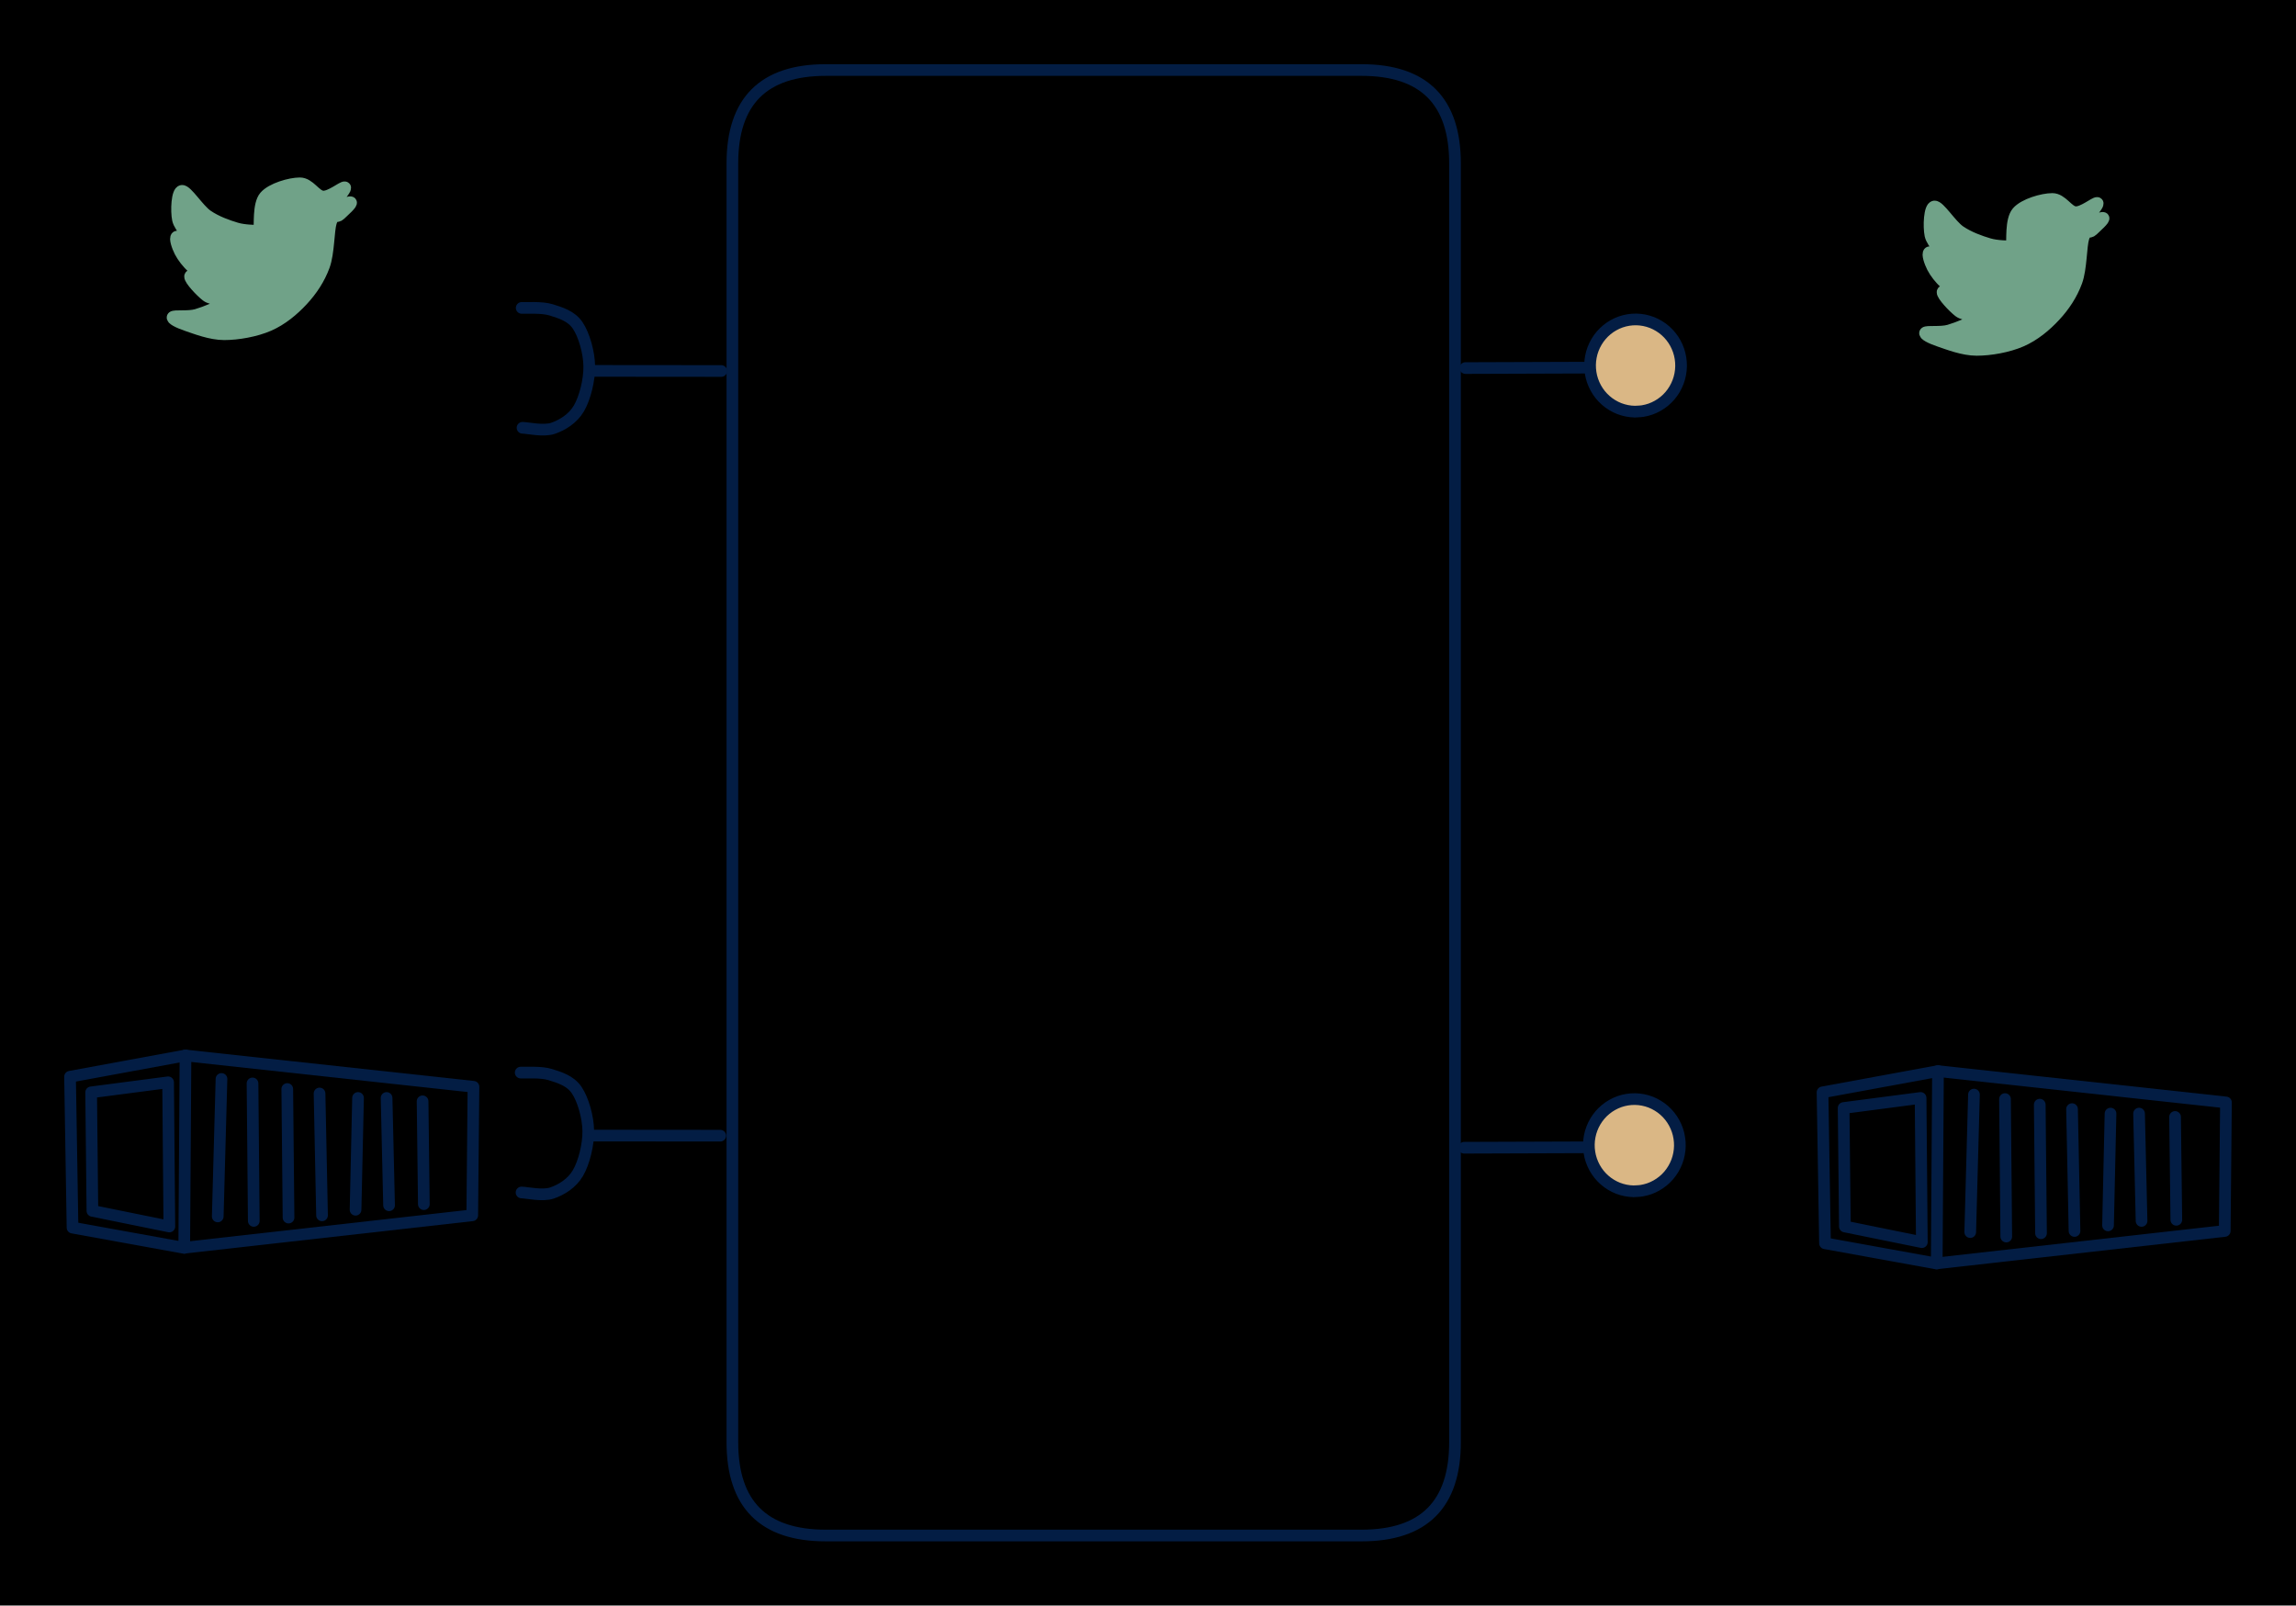
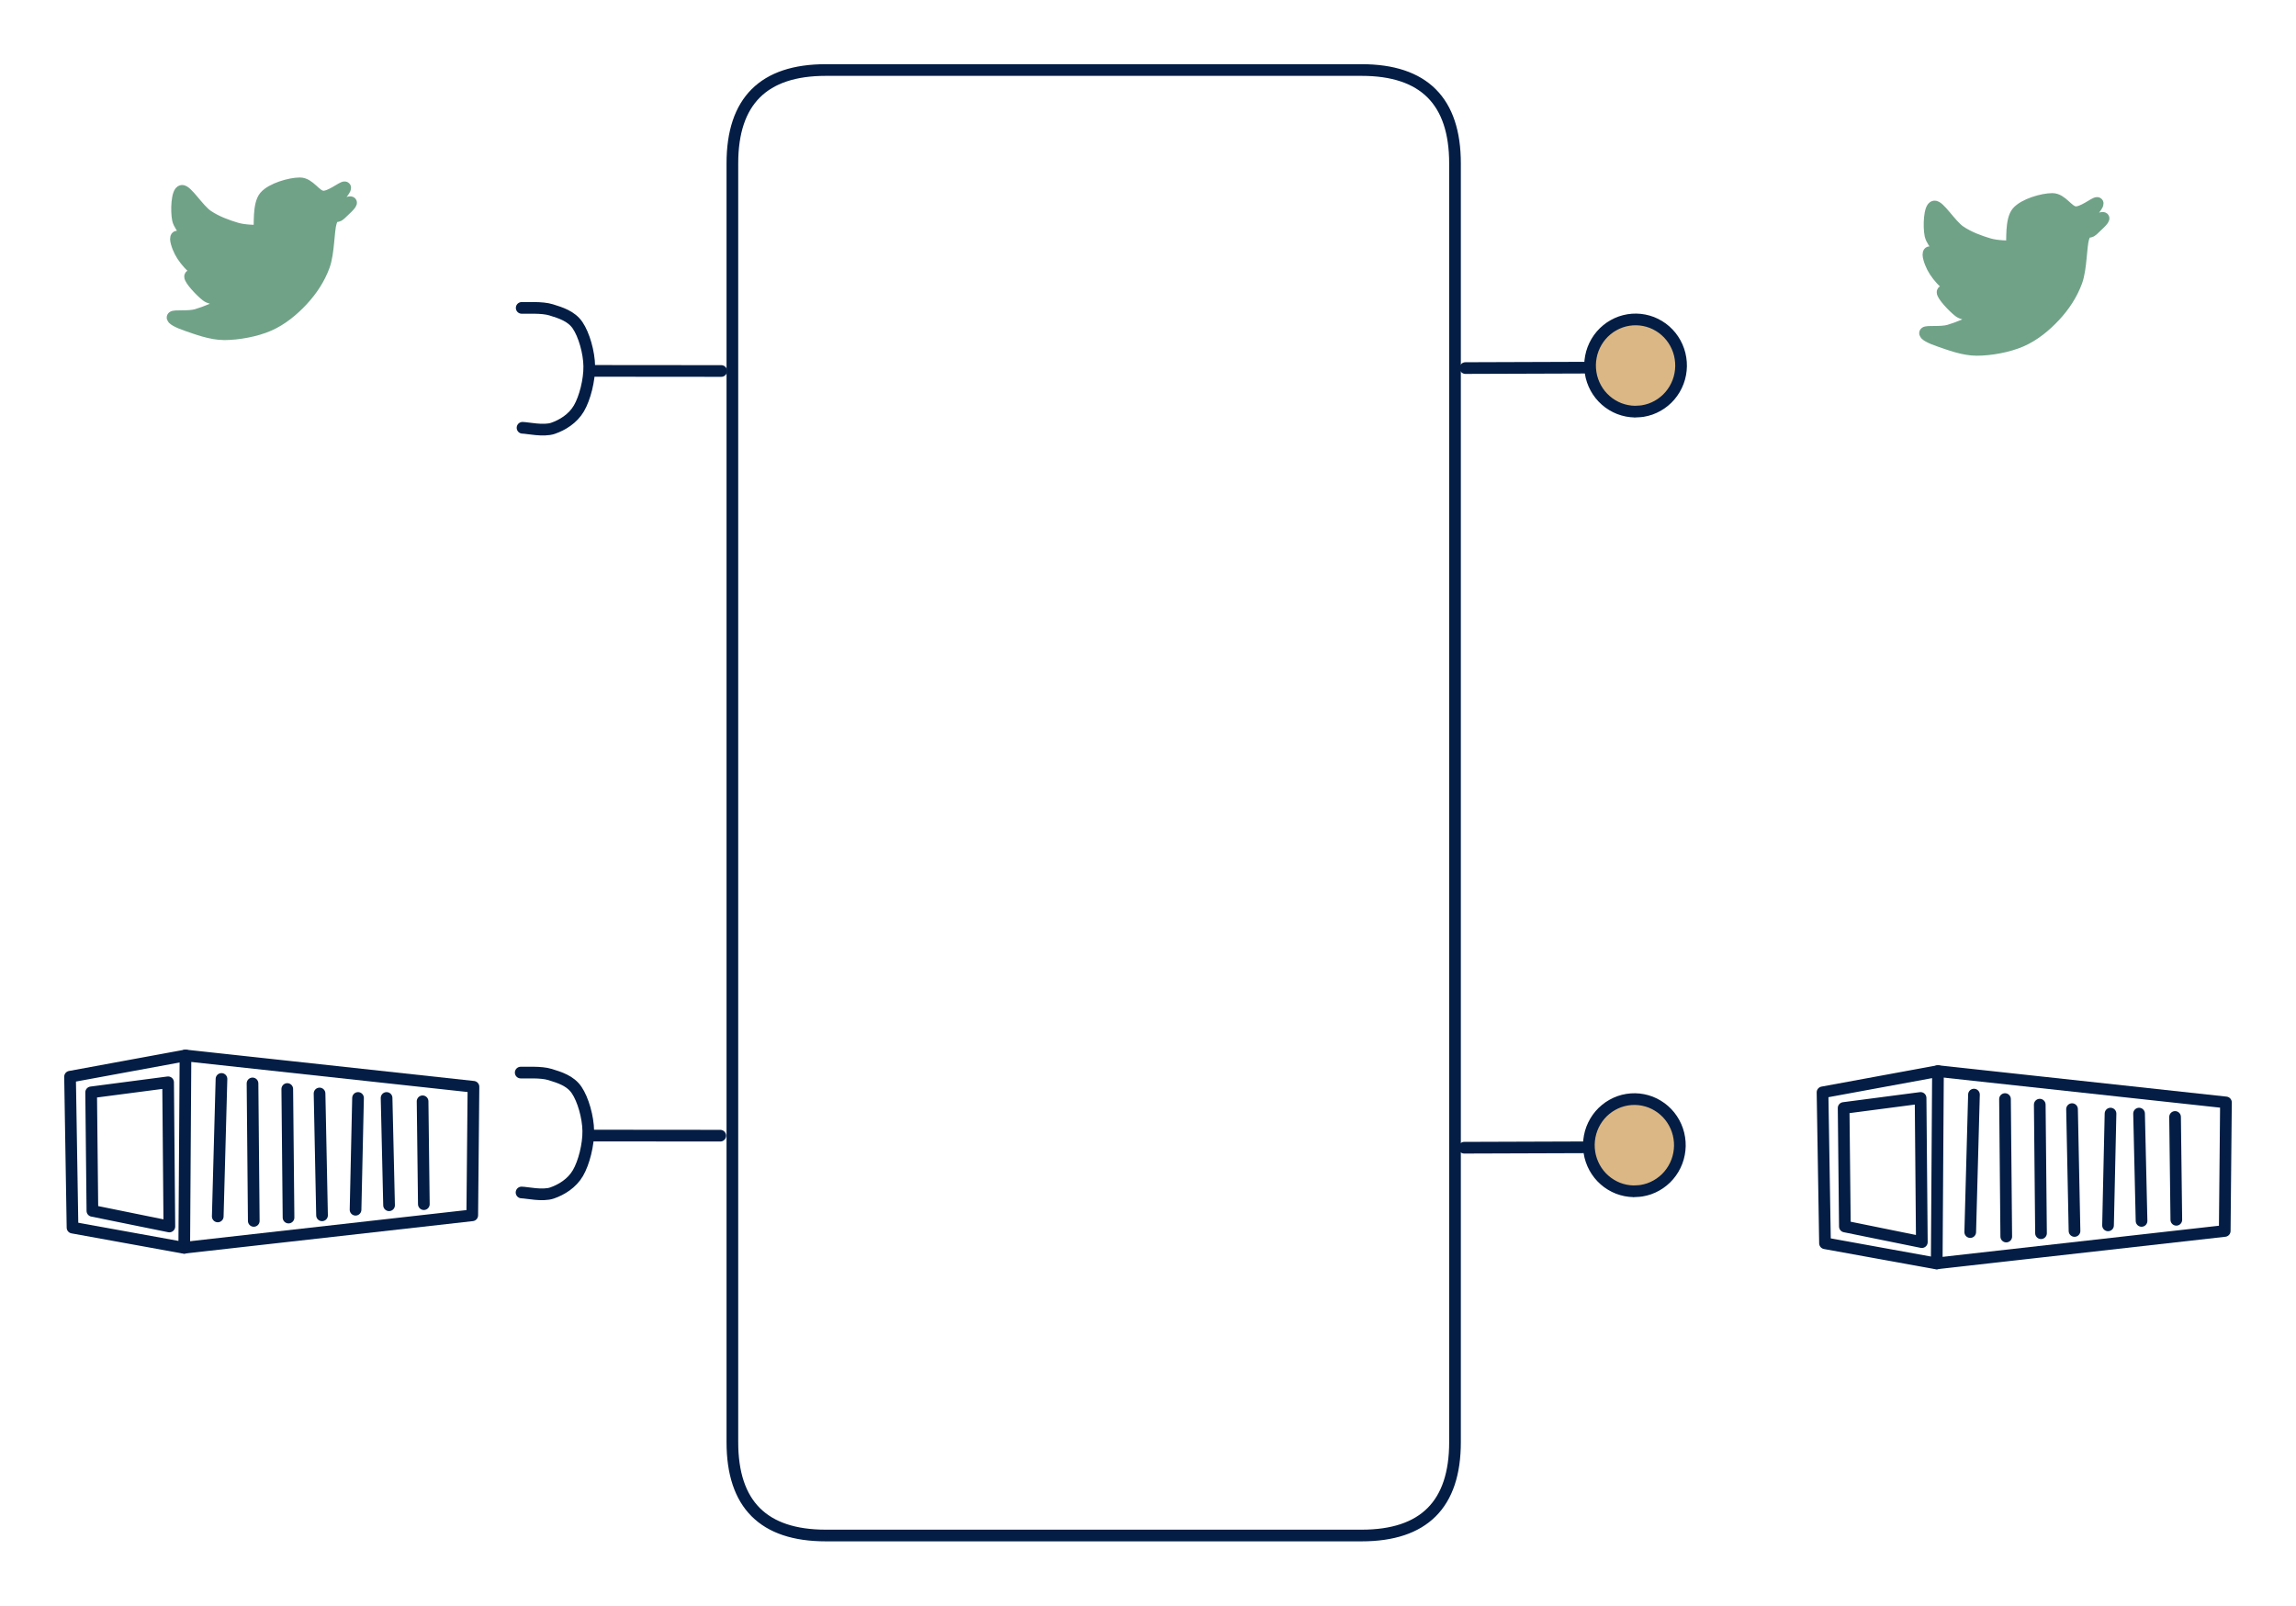
<svg xmlns="http://www.w3.org/2000/svg" version="1.1" viewBox="1993.25 1241.83 786.733 550.24" width="786.733" height="550.24">
-   <rect x="1993.25" y="1241.83" width="786.733" height="550.24" fill="#000000" />
  <g stroke-linecap="round">
    <g transform="translate(2082.07 1320.987) rotate(0 0.8961443 9.527954)" fill-rule="evenodd">
      <path d="M0 0 C0.32 -1.97, -0.4 -9.07, 1.93 -11.8 C4.25 -14.52, 10.62 -16.33, 13.92 -16.33 C17.23 -16.33, 19.21 -12.02, 21.77 -11.8 C24.34 -11.57, 28.51 -15.15, 29.33 -14.97 C30.14 -14.8, 27.6 -11.95, 26.66 -10.74 C25.72 -9.53, 22.91 -7.86, 23.7 -7.71 C24.49 -7.56, 30.74 -10.18, 31.4 -9.83 C32.07 -9.48, 28.84 -6.73, 27.7 -5.6 C26.56 -4.46, 25.5 -5.95, 24.59 -3.02 C23.68 -0.1, 23.85 7.49, 22.22 11.95 C20.59 16.41, 17.97 20.34, 14.81 23.74 C11.65 27.15, 7.73 30.42, 3.26 32.36 C-1.21 34.31, -7.33 35.39, -12 35.39 C-16.66 35.39, -21.8 33.35, -24.74 32.36 C-27.67 31.38, -30.17 30.1, -29.63 29.49 C-29.08 28.89, -24.39 29.57, -21.48 28.74 C-18.57 27.9, -12.71 25.58, -12.15 24.5 C-11.58 23.42, -16.15 23.72, -18.07 22.23 C-20 20.74, -23.75 16.76, -23.7 15.58 C-23.65 14.39, -17.9 15.65, -17.78 15.12 C-17.65 14.59, -21.4 13.74, -22.96 12.4 C-24.51 11.07, -26.22 8.85, -27.11 7.11 C-28 5.37, -29.01 2.5, -28.29 1.97 C-27.58 1.44, -22.89 4.92, -22.81 3.93 C-22.74 2.95, -27.23 -0.98, -27.85 -3.93 C-28.46 -6.88, -28.19 -13.54, -26.51 -13.76 C-24.84 -13.99, -20.89 -7.44, -17.78 -5.29 C-14.66 -3.15, -10.81 -1.79, -7.85 -0.91 C-4.89 -0.03, -1.31 -0.15, 0 0" stroke="none" stroke-width="0" fill="#70a288" fill-rule="evenodd" />
      <path d="M0 0 C0.32 -1.97, -0.4 -9.07, 1.93 -11.8 C4.25 -14.52, 10.62 -16.33, 13.92 -16.33 C17.23 -16.33, 19.21 -12.02, 21.77 -11.8 C24.34 -11.57, 28.51 -15.15, 29.33 -14.97 C30.14 -14.8, 27.6 -11.95, 26.66 -10.74 C25.72 -9.53, 22.91 -7.86, 23.7 -7.71 C24.49 -7.56, 30.74 -10.18, 31.4 -9.83 C32.07 -9.48, 28.84 -6.73, 27.7 -5.6 C26.56 -4.46, 25.5 -5.95, 24.59 -3.02 C23.68 -0.1, 23.85 7.49, 22.22 11.95 C20.59 16.41, 17.97 20.34, 14.81 23.74 C11.65 27.15, 7.73 30.42, 3.26 32.36 C-1.21 34.31, -7.33 35.39, -12 35.39 C-16.66 35.39, -21.8 33.35, -24.74 32.36 C-27.67 31.38, -30.17 30.1, -29.63 29.49 C-29.08 28.89, -24.39 29.57, -21.48 28.74 C-18.57 27.9, -12.71 25.58, -12.15 24.5 C-11.58 23.42, -16.15 23.72, -18.07 22.23 C-20 20.74, -23.75 16.76, -23.7 15.58 C-23.65 14.39, -17.9 15.65, -17.78 15.12 C-17.65 14.59, -21.4 13.74, -22.96 12.4 C-24.51 11.07, -26.22 8.85, -27.11 7.11 C-28 5.37, -29.01 2.5, -28.29 1.97 C-27.58 1.44, -22.89 4.92, -22.81 3.93 C-22.74 2.95, -27.23 -0.98, -27.85 -3.93 C-28.46 -6.88, -28.19 -13.54, -26.51 -13.76 C-24.84 -13.99, -20.89 -7.44, -17.78 -5.29 C-14.66 -3.15, -10.81 -1.79, -7.85 -0.91 C-4.89 -0.03, -1.31 -0.15, 0 0 M0 0 C0.32 -1.97, -0.4 -9.07, 1.93 -11.8 C4.25 -14.52, 10.62 -16.33, 13.92 -16.33 C17.23 -16.33, 19.21 -12.02, 21.77 -11.8 C24.34 -11.57, 28.51 -15.15, 29.33 -14.97 C30.14 -14.8, 27.6 -11.95, 26.66 -10.74 C25.72 -9.53, 22.91 -7.86, 23.7 -7.71 C24.49 -7.56, 30.74 -10.18, 31.4 -9.83 C32.07 -9.48, 28.84 -6.73, 27.7 -5.6 C26.56 -4.46, 25.5 -5.95, 24.59 -3.02 C23.68 -0.1, 23.85 7.49, 22.22 11.95 C20.59 16.41, 17.97 20.34, 14.81 23.74 C11.65 27.15, 7.73 30.42, 3.26 32.36 C-1.21 34.31, -7.33 35.39, -12 35.39 C-16.66 35.39, -21.8 33.35, -24.74 32.36 C-27.67 31.38, -30.17 30.1, -29.63 29.49 C-29.08 28.89, -24.39 29.57, -21.48 28.74 C-18.57 27.9, -12.71 25.58, -12.15 24.5 C-11.58 23.42, -16.15 23.72, -18.07 22.23 C-20 20.74, -23.75 16.76, -23.7 15.58 C-23.65 14.39, -17.9 15.65, -17.78 15.12 C-17.65 14.59, -21.4 13.74, -22.96 12.4 C-24.51 11.07, -26.22 8.85, -27.11 7.11 C-28 5.37, -29.01 2.5, -28.29 1.97 C-27.58 1.44, -22.89 4.92, -22.81 3.93 C-22.74 2.95, -27.23 -0.98, -27.85 -3.93 C-28.46 -6.88, -28.19 -13.54, -26.51 -13.76 C-24.84 -13.99, -20.89 -7.44, -17.78 -5.29 C-14.66 -3.15, -10.81 -1.79, -7.85 -0.91 C-4.89 -0.03, -1.31 -0.15, 0 0" stroke="#70a288" stroke-width="4" fill="none" />
    </g>
  </g>
  <g stroke-linecap="round">
    <g transform="translate(2024.481 1616.198) rotate(0 13.39865 21.26245)">
      <path d="M0 0 C0.09 8.56, 0.18 17.12, 0.43 40.61 M0 0 C0.14 13.43, 0.28 26.87, 0.43 40.61 M0.43 40.61 C9.16 42.39, 17.89 44.16, 26.8 45.97 M0.43 40.61 C9.93 42.54, 19.44 44.48, 26.8 45.97 M26.8 45.97 C26.69 33.74, 26.59 21.52, 26.37 -3.45 M26.8 45.97 C26.65 29.25, 26.51 12.52, 26.37 -3.45 M26.37 -3.45 C18.85 -2.46, 11.33 -1.48, 0 0 M26.37 -3.45 C18.17 -2.38, 9.97 -1.3, 0 0" stroke="#031d44" stroke-width="4" fill="none" />
    </g>
  </g>
  <g stroke-linecap="round">
    <g transform="translate(2017.25 1610.834) rotate(0 19.77896 25.68963)">
      <path d="M0 0 C0.31 19.06, 0.63 38.11, 0.85 51.72 M0 0 C0.28 16.99, 0.56 33.98, 0.85 51.72 M0.85 51.72 C12.39 53.81, 23.92 55.9, 39.13 58.66 M0.85 51.72 C11.16 53.59, 21.46 55.46, 39.13 58.66 M39.13 58.66 C39.23 43.02, 39.33 27.38, 39.56 -7.28 M39.13 58.66 C39.22 44.89, 39.31 31.12, 39.56 -7.28 M39.56 -7.28 C27.78 -5.11, 16 -2.94, 0 0 M39.56 -7.28 C24.26 -4.46, 8.95 -1.65, 0 0" stroke="#031d44" stroke-width="4" fill="none" />
    </g>
  </g>
  <g stroke-linecap="round">
    <g transform="translate(2056.808 1603.555) rotate(0 49.12839 32.94722)">
      <path d="M0 0 C21.04 2.29, 42.08 4.57, 98.68 10.73 M0 0 C23.63 2.57, 47.27 5.14, 98.68 10.73 M98.68 10.73 C98.55 23.94, 98.43 37.15, 98.26 54.78 M98.68 10.73 C98.55 24.33, 98.42 37.94, 98.26 54.78 M98.26 54.78 C58.94 59.21, 19.62 63.64, -0.43 65.89 M98.26 54.78 C71.18 57.83, 44.1 60.88, -0.43 65.89" stroke="#031d44" stroke-width="4" fill="none" />
    </g>
  </g>
  <g stroke-linecap="round">
    <g transform="translate(2069.143 1611.601) rotate(0 -0.6380311 23.56109)">
      <path d="M0 0 C-0.31 11.35, -0.61 22.7, -1.28 47.12 M0 0 C-0.35 12.74, -0.69 25.48, -1.28 47.12" stroke="#031d44" stroke-width="4" fill="none" />
    </g>
  </g>
  <g stroke-linecap="round">
    <g transform="translate(2079.777 1613.133) rotate(0 0.212677 23.56109)">
      <path d="M0 0 C0.09 10.03, 0.18 20.07, 0.43 47.12 M0 0 C0.16 18.17, 0.33 36.33, 0.43 47.12" stroke="#031d44" stroke-width="4" fill="none" />
    </g>
  </g>
  <g stroke-linecap="round">
    <g transform="translate(2091.687 1615.049) rotate(0 0.212677 22.02866)">
      <path d="M0 0 C0.11 11.17, 0.22 22.34, 0.43 44.06 M0 0 C0.11 11.45, 0.22 22.91, 0.43 44.06" stroke="#031d44" stroke-width="4" fill="none" />
    </g>
  </g>
  <g stroke-linecap="round">
    <g transform="translate(2102.746 1616.581) rotate(0 0.4253541 20.87934)">
      <path d="M0 0 C0.21 10.29, 0.42 20.58, 0.85 41.76 M0 0 C0.28 13.9, 0.57 27.8, 0.85 41.76" stroke="#031d44" stroke-width="4" fill="none" />
    </g>
  </g>
  <g stroke-linecap="round">
    <g transform="translate(2115.932 1618.113) rotate(0 -0.4253541 19.15536)">
      <path d="M0 0 C-0.28 12.69, -0.56 25.38, -0.85 38.31 M0 0 C-0.31 13.81, -0.61 27.62, -0.85 38.31" stroke="#031d44" stroke-width="4" fill="none" />
    </g>
  </g>
  <g stroke-linecap="round">
    <g transform="translate(2125.715 1618.113) rotate(0 0.4253541 18.38914)">
      <path d="M0 0 C0.26 11.08, 0.51 22.16, 0.85 36.78 M0 0 C0.23 9.9, 0.46 19.8, 0.85 36.78" stroke="#031d44" stroke-width="4" fill="none" />
    </g>
  </g>
  <g stroke-linecap="round">
    <g transform="translate(2138.051 1619.263) rotate(0 0.212677 17.62293)">
      <path d="M0 0 C0.13 10.57, 0.26 21.14, 0.43 35.25 M0 0 C0.13 10.88, 0.26 21.77, 0.43 35.25" stroke="#031d44" stroke-width="4" fill="none" />
    </g>
  </g>
  <g stroke-linecap="round" transform="translate(2244.202 1265.83) rotate(0 123.8051 251.1225)">
    <path d="M32 0 C103.12 0, 174.24 0, 215.61 0 M32 0 C71.46 0, 110.93 0, 215.61 0 M215.61 0 C236.94 0, 247.61 10.67, 247.61 32 M215.61 0 C236.94 0, 247.61 10.67, 247.61 32 M247.61 32 C247.61 162.48, 247.61 292.96, 247.61 470.24 M247.61 32 C247.61 201.52, 247.61 371.04, 247.61 470.24 M247.61 470.24 C247.61 491.58, 236.94 502.24, 215.61 502.24 M247.61 470.24 C247.61 491.58, 236.94 502.24, 215.61 502.24 M215.61 502.24 C146.46 502.24, 77.3 502.24, 32 502.24 M215.61 502.24 C174.11 502.24, 132.61 502.24, 32 502.24 M32 502.24 C10.67 502.24, 0 491.58, 0 470.24 M32 502.24 C10.67 502.24, 0 491.58, 0 470.24 M0 470.24 C0 364.38, 0 258.51, 0 32 M0 470.24 C0 348.56, 0 226.87, 0 32 M0 32 C0 10.67, 10.67 0, 32 0 M0 32 C0 10.67, 10.67 0, 32 0" stroke="#031d44" stroke-width="4" fill="none" />
  </g>
  <g stroke-linecap="round">
    <g transform="translate(2163.461 1356.65) rotate(269.5993 20.20242 11.50673)">
      <path d="M0 0 C-0.04 1.74, -1.34 7.21, -0.25 10.44 C0.83 13.66, 2.98 17.27, 6.52 19.37 C10.05 21.46, 16.21 23.05, 20.95 23.01 C25.69 22.98, 31.74 21.29, 34.97 19.13 C38.2 16.98, 39.33 13.27, 40.35 10.08 C41.37 6.89, 40.97 1.68, 41.09 0 M0 0 C-0.04 1.74, -1.34 7.21, -0.25 10.44 C0.83 13.66, 2.98 17.27, 6.52 19.37 C10.05 21.46, 16.21 23.05, 20.95 23.01 C25.69 22.98, 31.74 21.29, 34.97 19.13 C38.2 16.98, 39.33 13.27, 40.35 10.08 C41.37 6.89, 40.97 1.68, 41.09 0" stroke="#031d44" stroke-width="4" fill="none" />
    </g>
  </g>
  <g stroke-linecap="round">
    <g transform="translate(2218.367 1346.758) rotate(269.5993 -0.1761756 22.19813)">
      <path d="M0 0 C-0.06 7.4, -0.29 37, -0.35 44.4 M0 0 C-0.06 7.4, -0.29 37, -0.35 44.4" stroke="#031d44" stroke-width="4" fill="none" />
    </g>
  </g>
  <g stroke-linecap="round">
    <g transform="translate(2163.122 1618.72) rotate(269.5993 20.20242 11.50673)">
      <path d="M0 0 C-0.04 1.74, -1.34 7.21, -0.25 10.44 C0.83 13.66, 2.98 17.27, 6.52 19.37 C10.05 21.46, 16.21 23.05, 20.95 23.01 C25.69 22.98, 31.74 21.29, 34.97 19.13 C38.2 16.98, 39.33 13.27, 40.35 10.08 C41.37 6.89, 40.97 1.68, 41.09 0 M0 0 C-0.04 1.74, -1.34 7.21, -0.25 10.44 C0.83 13.66, 2.98 17.27, 6.52 19.37 C10.05 21.46, 16.21 23.05, 20.95 23.01 C25.69 22.98, 31.74 21.29, 34.97 19.13 C38.2 16.98, 39.33 13.27, 40.35 10.08 C41.37 6.89, 40.97 1.68, 41.09 0" stroke="#031d44" stroke-width="4" fill="none" />
    </g>
  </g>
  <g stroke-linecap="round">
    <g transform="translate(2218.028 1608.828) rotate(269.5993 -0.1761756 22.19813)">
      <path d="M0 0 C-0.06 7.4, -0.29 37, -0.35 44.4 M0 0 C-0.06 7.4, -0.29 37, -0.35 44.4" stroke="#031d44" stroke-width="4" fill="none" />
    </g>
  </g>
  <g stroke-linecap="round">
    <g transform="translate(2515.293 1347.588) rotate(90.96151 0.4103828 20.31395)">
      <path d="M0 0 C0.14 6.77, 0.68 33.86, 0.82 40.63 M0 0 C0.14 6.77, 0.68 33.86, 0.82 40.63" stroke="#031d44" stroke-width="4" fill="none" />
    </g>
  </g>
  <g stroke-linecap="round" transform="translate(2537.883 1351.508) rotate(90.96151 15.79974 15.59455)">
    <path d="M31.6 15.59 C31.6 16.5, 31.52 17.41, 31.36 18.3 C31.2 19.19, 30.96 20.08, 30.65 20.93 C30.33 21.78, 29.94 22.61, 29.48 23.39 C29.03 24.17, 28.49 24.93, 27.9 25.62 C27.32 26.31, 26.66 26.96, 25.96 27.54 C25.26 28.12, 24.49 28.65, 23.7 29.1 C22.91 29.55, 22.06 29.94, 21.2 30.25 C20.34 30.56, 19.44 30.8, 18.54 30.95 C17.64 31.11, 16.71 31.19, 15.8 31.19 C14.89 31.19, 13.96 31.11, 13.06 30.95 C12.16 30.8, 11.26 30.56, 10.4 30.25 C9.54 29.94, 8.69 29.55, 7.9 29.1 C7.11 28.65, 6.34 28.12, 5.64 27.54 C4.94 26.96, 4.28 26.31, 3.7 25.62 C3.11 24.93, 2.57 24.17, 2.12 23.39 C1.66 22.61, 1.27 21.78, 0.95 20.93 C0.64 20.08, 0.4 19.19, 0.24 18.3 C0.08 17.41, 0 16.5, 0 15.59 C0 14.69, 0.08 13.78, 0.24 12.89 C0.4 12, 0.64 11.11, 0.95 10.26 C1.27 9.41, 1.66 8.58, 2.12 7.8 C2.57 7.02, 3.11 6.26, 3.7 5.57 C4.28 4.88, 4.94 4.23, 5.64 3.65 C6.34 3.07, 7.11 2.54, 7.9 2.09 C8.69 1.64, 9.54 1.25, 10.4 0.94 C11.26 0.63, 12.16 0.39, 13.06 0.24 C13.96 0.08, 14.89 0, 15.8 0 C16.71 0, 17.64 0.08, 18.54 0.24 C19.44 0.39, 20.34 0.63, 21.2 0.94 C22.06 1.25, 22.91 1.64, 23.7 2.09 C24.49 2.54, 25.26 3.07, 25.96 3.65 C26.66 4.23, 27.32 4.88, 27.9 5.57 C28.49 6.26, 29.03 7.02, 29.48 7.8 C29.94 8.58, 30.33 9.41, 30.65 10.26 C30.96 11.11, 31.2 12, 31.36 12.89 C31.52 13.78, 31.56 15.14, 31.6 15.59 C31.64 16.05, 31.64 15.14, 31.6 15.59" stroke="none" stroke-width="0" fill="#dab785" />
    <path d="M31.6 15.59 C31.6 16.5, 31.52 17.41, 31.36 18.3 C31.2 19.19, 30.96 20.08, 30.65 20.93 C30.33 21.78, 29.94 22.61, 29.48 23.39 C29.03 24.17, 28.49 24.93, 27.9 25.62 C27.32 26.31, 26.66 26.96, 25.96 27.54 C25.26 28.12, 24.49 28.65, 23.7 29.1 C22.91 29.55, 22.06 29.94, 21.2 30.25 C20.34 30.56, 19.44 30.8, 18.54 30.95 C17.64 31.11, 16.71 31.19, 15.8 31.19 C14.89 31.19, 13.96 31.11, 13.06 30.95 C12.16 30.8, 11.26 30.56, 10.4 30.25 C9.54 29.94, 8.69 29.55, 7.9 29.1 C7.11 28.65, 6.34 28.12, 5.64 27.54 C4.94 26.96, 4.28 26.31, 3.7 25.62 C3.11 24.93, 2.57 24.17, 2.12 23.39 C1.66 22.61, 1.27 21.78, 0.95 20.93 C0.64 20.08, 0.4 19.19, 0.24 18.3 C0.08 17.41, 0 16.5, 0 15.59 C0 14.69, 0.08 13.78, 0.24 12.89 C0.4 12, 0.64 11.11, 0.95 10.26 C1.27 9.41, 1.66 8.58, 2.12 7.8 C2.57 7.02, 3.11 6.26, 3.7 5.57 C4.28 4.88, 4.94 4.23, 5.64 3.65 C6.34 3.07, 7.11 2.54, 7.9 2.09 C8.69 1.64, 9.54 1.25, 10.4 0.94 C11.26 0.63, 12.16 0.39, 13.06 0.24 C13.96 0.08, 14.89 0, 15.8 0 C16.71 0, 17.64 0.08, 18.54 0.24 C19.44 0.39, 20.34 0.63, 21.2 0.94 C22.06 1.25, 22.91 1.64, 23.7 2.09 C24.49 2.54, 25.26 3.07, 25.96 3.65 C26.66 4.23, 27.32 4.88, 27.9 5.57 C28.49 6.26, 29.03 7.02, 29.48 7.8 C29.94 8.58, 30.33 9.41, 30.65 10.26 C30.96 11.11, 31.2 12, 31.36 12.89 C31.52 13.78, 31.56 15.14, 31.6 15.59 C31.64 16.05, 31.64 15.14, 31.6 15.59" stroke="#031d44" stroke-width="4" fill="none" />
  </g>
  <g stroke-linecap="round">
    <g transform="translate(2514.88 1614.787) rotate(90.96151 0.4103828 20.31395)">
      <path d="M0 0 C0.14 6.77, 0.68 33.86, 0.82 40.63 M0 0 C0.14 6.77, 0.68 33.86, 0.82 40.63" stroke="#031d44" stroke-width="4" fill="none" />
    </g>
  </g>
  <g stroke-linecap="round" transform="translate(2537.47 1618.707) rotate(90.96151 15.79974 15.59455)">
    <path d="M31.6 15.59 C31.6 16.5, 31.52 17.41, 31.36 18.3 C31.2 19.19, 30.96 20.08, 30.65 20.93 C30.33 21.78, 29.94 22.61, 29.48 23.39 C29.03 24.17, 28.49 24.93, 27.9 25.62 C27.32 26.31, 26.66 26.96, 25.96 27.54 C25.26 28.12, 24.49 28.65, 23.7 29.1 C22.91 29.55, 22.06 29.94, 21.2 30.25 C20.34 30.56, 19.44 30.8, 18.54 30.95 C17.64 31.11, 16.71 31.19, 15.8 31.19 C14.89 31.19, 13.96 31.11, 13.06 30.95 C12.16 30.8, 11.26 30.56, 10.4 30.25 C9.54 29.94, 8.69 29.55, 7.9 29.1 C7.11 28.65, 6.34 28.12, 5.64 27.54 C4.94 26.96, 4.28 26.31, 3.7 25.62 C3.11 24.93, 2.57 24.17, 2.12 23.39 C1.66 22.61, 1.27 21.78, 0.95 20.93 C0.64 20.08, 0.4 19.19, 0.24 18.3 C0.08 17.41, 0 16.5, 0 15.59 C0 14.69, 0.08 13.78, 0.24 12.89 C0.4 12, 0.64 11.11, 0.95 10.26 C1.27 9.41, 1.66 8.58, 2.12 7.8 C2.57 7.02, 3.11 6.26, 3.7 5.57 C4.28 4.88, 4.94 4.23, 5.64 3.65 C6.34 3.07, 7.11 2.54, 7.9 2.09 C8.69 1.64, 9.54 1.25, 10.4 0.94 C11.26 0.63, 12.16 0.39, 13.06 0.24 C13.96 0.08, 14.89 0, 15.8 0 C16.71 0, 17.64 0.08, 18.54 0.24 C19.44 0.39, 20.34 0.63, 21.2 0.94 C22.06 1.25, 22.91 1.64, 23.7 2.09 C24.49 2.54, 25.26 3.07, 25.96 3.65 C26.66 4.23, 27.32 4.88, 27.9 5.57 C28.49 6.26, 29.03 7.02, 29.48 7.8 C29.94 8.58, 30.33 9.41, 30.65 10.26 C30.96 11.11, 31.2 12, 31.36 12.89 C31.52 13.78, 31.56 15.14, 31.6 15.59 C31.64 16.05, 31.64 15.14, 31.6 15.59" stroke="none" stroke-width="0" fill="#dab785" />
    <path d="M31.6 15.59 C31.6 16.5, 31.52 17.41, 31.36 18.3 C31.2 19.19, 30.96 20.08, 30.65 20.93 C30.33 21.78, 29.94 22.61, 29.48 23.39 C29.03 24.17, 28.49 24.93, 27.9 25.62 C27.32 26.31, 26.66 26.96, 25.96 27.54 C25.26 28.12, 24.49 28.65, 23.7 29.1 C22.91 29.55, 22.06 29.94, 21.2 30.25 C20.34 30.56, 19.44 30.8, 18.54 30.95 C17.64 31.11, 16.71 31.19, 15.8 31.19 C14.89 31.19, 13.96 31.11, 13.06 30.95 C12.16 30.8, 11.26 30.56, 10.4 30.25 C9.54 29.94, 8.69 29.55, 7.9 29.1 C7.11 28.65, 6.34 28.12, 5.64 27.54 C4.94 26.96, 4.28 26.31, 3.7 25.62 C3.11 24.93, 2.57 24.17, 2.12 23.39 C1.66 22.61, 1.27 21.78, 0.95 20.93 C0.64 20.08, 0.4 19.19, 0.24 18.3 C0.08 17.41, 0 16.5, 0 15.59 C0 14.69, 0.08 13.78, 0.24 12.89 C0.4 12, 0.64 11.11, 0.95 10.26 C1.27 9.41, 1.66 8.58, 2.12 7.8 C2.57 7.02, 3.11 6.26, 3.7 5.57 C4.28 4.88, 4.94 4.23, 5.64 3.65 C6.34 3.07, 7.11 2.54, 7.9 2.09 C8.69 1.64, 9.54 1.25, 10.4 0.94 C11.26 0.63, 12.16 0.39, 13.06 0.24 C13.96 0.08, 14.89 0, 15.8 0 C16.71 0, 17.64 0.08, 18.54 0.24 C19.44 0.39, 20.34 0.63, 21.2 0.94 C22.06 1.25, 22.91 1.64, 23.7 2.09 C24.49 2.54, 25.26 3.07, 25.96 3.65 C26.66 4.23, 27.32 4.88, 27.9 5.57 C28.49 6.26, 29.03 7.02, 29.48 7.8 C29.94 8.58, 30.33 9.41, 30.65 10.26 C30.96 11.11, 31.2 12, 31.36 12.89 C31.52 13.78, 31.56 15.14, 31.6 15.59 C31.64 16.05, 31.64 15.14, 31.6 15.59" stroke="#031d44" stroke-width="4" fill="none" />
  </g>
  <g stroke-linecap="round">
    <g transform="translate(2682.564 1326.348) rotate(0 0.8961443 9.527954)" fill-rule="evenodd">
      <path d="M0 0 C0.32 -1.97, -0.4 -9.07, 1.93 -11.8 C4.25 -14.52, 10.62 -16.33, 13.92 -16.33 C17.23 -16.33, 19.21 -12.02, 21.77 -11.8 C24.34 -11.57, 28.51 -15.15, 29.33 -14.97 C30.14 -14.8, 27.6 -11.95, 26.66 -10.74 C25.72 -9.53, 22.91 -7.86, 23.7 -7.71 C24.49 -7.56, 30.74 -10.18, 31.4 -9.83 C32.07 -9.48, 28.84 -6.73, 27.7 -5.6 C26.56 -4.46, 25.5 -5.95, 24.59 -3.02 C23.68 -0.1, 23.85 7.49, 22.22 11.95 C20.59 16.41, 17.97 20.34, 14.81 23.74 C11.65 27.15, 7.73 30.42, 3.26 32.36 C-1.21 34.31, -7.33 35.39, -12 35.39 C-16.66 35.39, -21.8 33.35, -24.74 32.36 C-27.67 31.38, -30.17 30.1, -29.63 29.49 C-29.08 28.89, -24.39 29.57, -21.48 28.74 C-18.57 27.9, -12.71 25.58, -12.15 24.5 C-11.58 23.42, -16.15 23.72, -18.07 22.23 C-20 20.74, -23.75 16.76, -23.7 15.58 C-23.65 14.39, -17.9 15.65, -17.78 15.12 C-17.65 14.59, -21.4 13.74, -22.96 12.4 C-24.51 11.07, -26.22 8.85, -27.11 7.11 C-28 5.37, -29.01 2.5, -28.29 1.97 C-27.58 1.44, -22.89 4.92, -22.81 3.93 C-22.74 2.95, -27.23 -0.98, -27.85 -3.93 C-28.46 -6.88, -28.19 -13.54, -26.51 -13.76 C-24.84 -13.99, -20.89 -7.44, -17.78 -5.29 C-14.66 -3.15, -10.81 -1.79, -7.85 -0.91 C-4.89 -0.03, -1.31 -0.15, 0 0" stroke="none" stroke-width="0" fill="#70a288" fill-rule="evenodd" />
      <path d="M0 0 C0.32 -1.97, -0.4 -9.07, 1.93 -11.8 C4.25 -14.52, 10.62 -16.33, 13.92 -16.33 C17.23 -16.33, 19.21 -12.02, 21.77 -11.8 C24.34 -11.57, 28.51 -15.15, 29.33 -14.97 C30.14 -14.8, 27.6 -11.95, 26.66 -10.74 C25.72 -9.53, 22.91 -7.86, 23.7 -7.71 C24.49 -7.56, 30.74 -10.18, 31.4 -9.83 C32.07 -9.48, 28.84 -6.73, 27.7 -5.6 C26.56 -4.46, 25.5 -5.95, 24.59 -3.02 C23.68 -0.1, 23.85 7.49, 22.22 11.95 C20.59 16.41, 17.97 20.34, 14.81 23.74 C11.65 27.15, 7.73 30.42, 3.26 32.36 C-1.21 34.31, -7.33 35.39, -12 35.39 C-16.66 35.39, -21.8 33.35, -24.74 32.36 C-27.67 31.38, -30.17 30.1, -29.63 29.49 C-29.08 28.89, -24.39 29.57, -21.48 28.74 C-18.57 27.9, -12.71 25.58, -12.15 24.5 C-11.58 23.42, -16.15 23.72, -18.07 22.23 C-20 20.74, -23.75 16.76, -23.7 15.58 C-23.65 14.39, -17.9 15.65, -17.78 15.12 C-17.65 14.59, -21.4 13.74, -22.96 12.4 C-24.51 11.07, -26.22 8.85, -27.11 7.11 C-28 5.37, -29.01 2.5, -28.29 1.97 C-27.58 1.44, -22.89 4.92, -22.81 3.93 C-22.74 2.95, -27.23 -0.98, -27.85 -3.93 C-28.46 -6.88, -28.19 -13.54, -26.51 -13.76 C-24.84 -13.99, -20.89 -7.44, -17.78 -5.29 C-14.66 -3.15, -10.81 -1.79, -7.85 -0.91 C-4.89 -0.03, -1.31 -0.15, 0 0 M0 0 C0.32 -1.97, -0.4 -9.07, 1.93 -11.8 C4.25 -14.52, 10.62 -16.33, 13.92 -16.33 C17.23 -16.33, 19.21 -12.02, 21.77 -11.8 C24.34 -11.57, 28.51 -15.15, 29.33 -14.97 C30.14 -14.8, 27.6 -11.95, 26.66 -10.74 C25.72 -9.53, 22.91 -7.86, 23.7 -7.71 C24.49 -7.56, 30.74 -10.18, 31.4 -9.83 C32.07 -9.48, 28.84 -6.73, 27.7 -5.6 C26.56 -4.46, 25.5 -5.95, 24.59 -3.02 C23.68 -0.1, 23.85 7.49, 22.22 11.95 C20.59 16.41, 17.97 20.34, 14.81 23.74 C11.65 27.15, 7.73 30.42, 3.26 32.36 C-1.21 34.31, -7.33 35.39, -12 35.39 C-16.66 35.39, -21.8 33.35, -24.74 32.36 C-27.67 31.38, -30.17 30.1, -29.63 29.49 C-29.08 28.89, -24.39 29.57, -21.48 28.74 C-18.57 27.9, -12.71 25.58, -12.15 24.5 C-11.58 23.42, -16.15 23.72, -18.07 22.23 C-20 20.74, -23.75 16.76, -23.7 15.58 C-23.65 14.39, -17.9 15.65, -17.78 15.12 C-17.65 14.59, -21.4 13.74, -22.96 12.4 C-24.51 11.07, -26.22 8.85, -27.11 7.11 C-28 5.37, -29.01 2.5, -28.29 1.97 C-27.58 1.44, -22.89 4.92, -22.81 3.93 C-22.74 2.95, -27.23 -0.98, -27.85 -3.93 C-28.46 -6.88, -28.19 -13.54, -26.51 -13.76 C-24.84 -13.99, -20.89 -7.44, -17.78 -5.29 C-14.66 -3.15, -10.81 -1.79, -7.85 -0.91 C-4.89 -0.03, -1.31 -0.15, 0 0" stroke="#70a288" stroke-width="4" fill="none" />
    </g>
  </g>
  <g stroke-linecap="round">
    <g transform="translate(2624.976 1621.558) rotate(0 13.39865 21.26245)">
      <path d="M0 0 C0.09 8.25, 0.17 16.5, 0.43 40.61 M0 0 C0.09 8.3, 0.17 16.59, 0.43 40.61 M0.43 40.61 C8.28 42.21, 16.14 43.81, 26.8 45.97 M0.43 40.61 C6.01 41.75, 11.6 42.88, 26.8 45.97 M26.8 45.97 C26.64 27.46, 26.48 8.96, 26.37 -3.45 M26.8 45.97 C26.63 26.41, 26.46 6.86, 26.37 -3.45 M26.37 -3.45 C17.88 -2.34, 9.38 -1.23, 0 0 M26.37 -3.45 C16 -2.09, 5.64 -0.74, 0 0" stroke="#031d44" stroke-width="4" fill="none" />
    </g>
  </g>
  <g stroke-linecap="round">
    <g transform="translate(2617.745 1616.195) rotate(0 19.77896 25.68963)">
      <path d="M0 0 C0.28 17.21, 0.57 34.43, 0.85 51.72 M0 0 C0.2 12.18, 0.4 24.37, 0.85 51.72 M0.85 51.72 C13.08 53.94, 25.3 56.15, 39.13 58.66 M0.85 51.72 C10.51 53.47, 20.16 55.22, 39.13 58.66 M39.13 58.66 C39.3 32.77, 39.47 6.88, 39.56 -7.28 M39.13 58.66 C39.24 41.81, 39.35 24.96, 39.56 -7.28 M39.56 -7.28 C23.83 -4.39, 8.1 -1.49, 0 0 M39.56 -7.28 C25.05 -4.61, 10.54 -1.94, 0 0" stroke="#031d44" stroke-width="4" fill="none" />
    </g>
  </g>
  <g stroke-linecap="round">
    <g transform="translate(2657.303 1608.916) rotate(0 49.12839 32.94722)">
      <path d="M0 0 C35.94 3.91, 71.88 7.81, 98.68 10.73 M0 0 C20.4 2.22, 40.81 4.44, 98.68 10.73 M98.68 10.73 C98.57 21.98, 98.46 33.23, 98.26 54.78 M98.68 10.73 C98.59 19.89, 98.51 29.06, 98.26 54.78 M98.26 54.78 C77.96 57.07, 57.66 59.36, -0.43 65.89 M98.26 54.78 C64.93 58.54, 31.6 62.29, -0.43 65.89" stroke="#031d44" stroke-width="4" fill="none" />
    </g>
  </g>
  <g stroke-linecap="round">
    <g transform="translate(2669.638 1616.961) rotate(0 -0.6380311 23.56109)">
      <path d="M0 0 C-0.35 12.76, -0.69 25.51, -1.28 47.12 M0 0 C-0.29 10.82, -0.59 21.64, -1.28 47.12" stroke="#031d44" stroke-width="4" fill="none" />
    </g>
  </g>
  <g stroke-linecap="round">
    <g transform="translate(2680.272 1618.493) rotate(0 0.212677 23.56109)">
      <path d="M0 0 C0.09 9.76, 0.18 19.52, 0.43 47.12 M0 0 C0.09 9.8, 0.18 19.6, 0.43 47.12" stroke="#031d44" stroke-width="4" fill="none" />
    </g>
  </g>
  <g stroke-linecap="round">
    <g transform="translate(2692.182 1620.409) rotate(0 0.212677 22.02866)">
      <path d="M0 0 C0.13 13.5, 0.26 26.99, 0.43 44.06 M0 0 C0.12 12.82, 0.25 25.64, 0.43 44.06" stroke="#031d44" stroke-width="4" fill="none" />
    </g>
  </g>
  <g stroke-linecap="round">
    <g transform="translate(2703.241 1621.941) rotate(0 0.4253541 20.87934)">
      <path d="M0 0 C0.32 15.73, 0.64 31.46, 0.85 41.76 M0 0 C0.19 9.44, 0.38 18.88, 0.85 41.76" stroke="#031d44" stroke-width="4" fill="none" />
    </g>
  </g>
  <g stroke-linecap="round">
    <g transform="translate(2716.427 1623.474) rotate(0 -0.4253541 19.15536)">
      <path d="M0 0 C-0.25 11.42, -0.51 22.83, -0.85 38.31 M0 0 C-0.18 8.12, -0.36 16.24, -0.85 38.31" stroke="#031d44" stroke-width="4" fill="none" />
    </g>
  </g>
  <g stroke-linecap="round">
    <g transform="translate(2726.21 1623.474) rotate(0 0.4253541 18.38914)">
      <path d="M0 0 C0.27 11.75, 0.54 23.49, 0.85 36.78 M0 0 C0.21 9.28, 0.43 18.55, 0.85 36.78" stroke="#031d44" stroke-width="4" fill="none" />
    </g>
  </g>
  <g stroke-linecap="round">
    <g transform="translate(2738.545 1624.623) rotate(0 0.212677 17.62293)">
      <path d="M0 0 C0.11 9, 0.22 18, 0.43 35.25 M0 0 C0.09 7.33, 0.18 14.67, 0.43 35.25" stroke="#031d44" stroke-width="4" fill="none" />
    </g>
  </g>
</svg>
